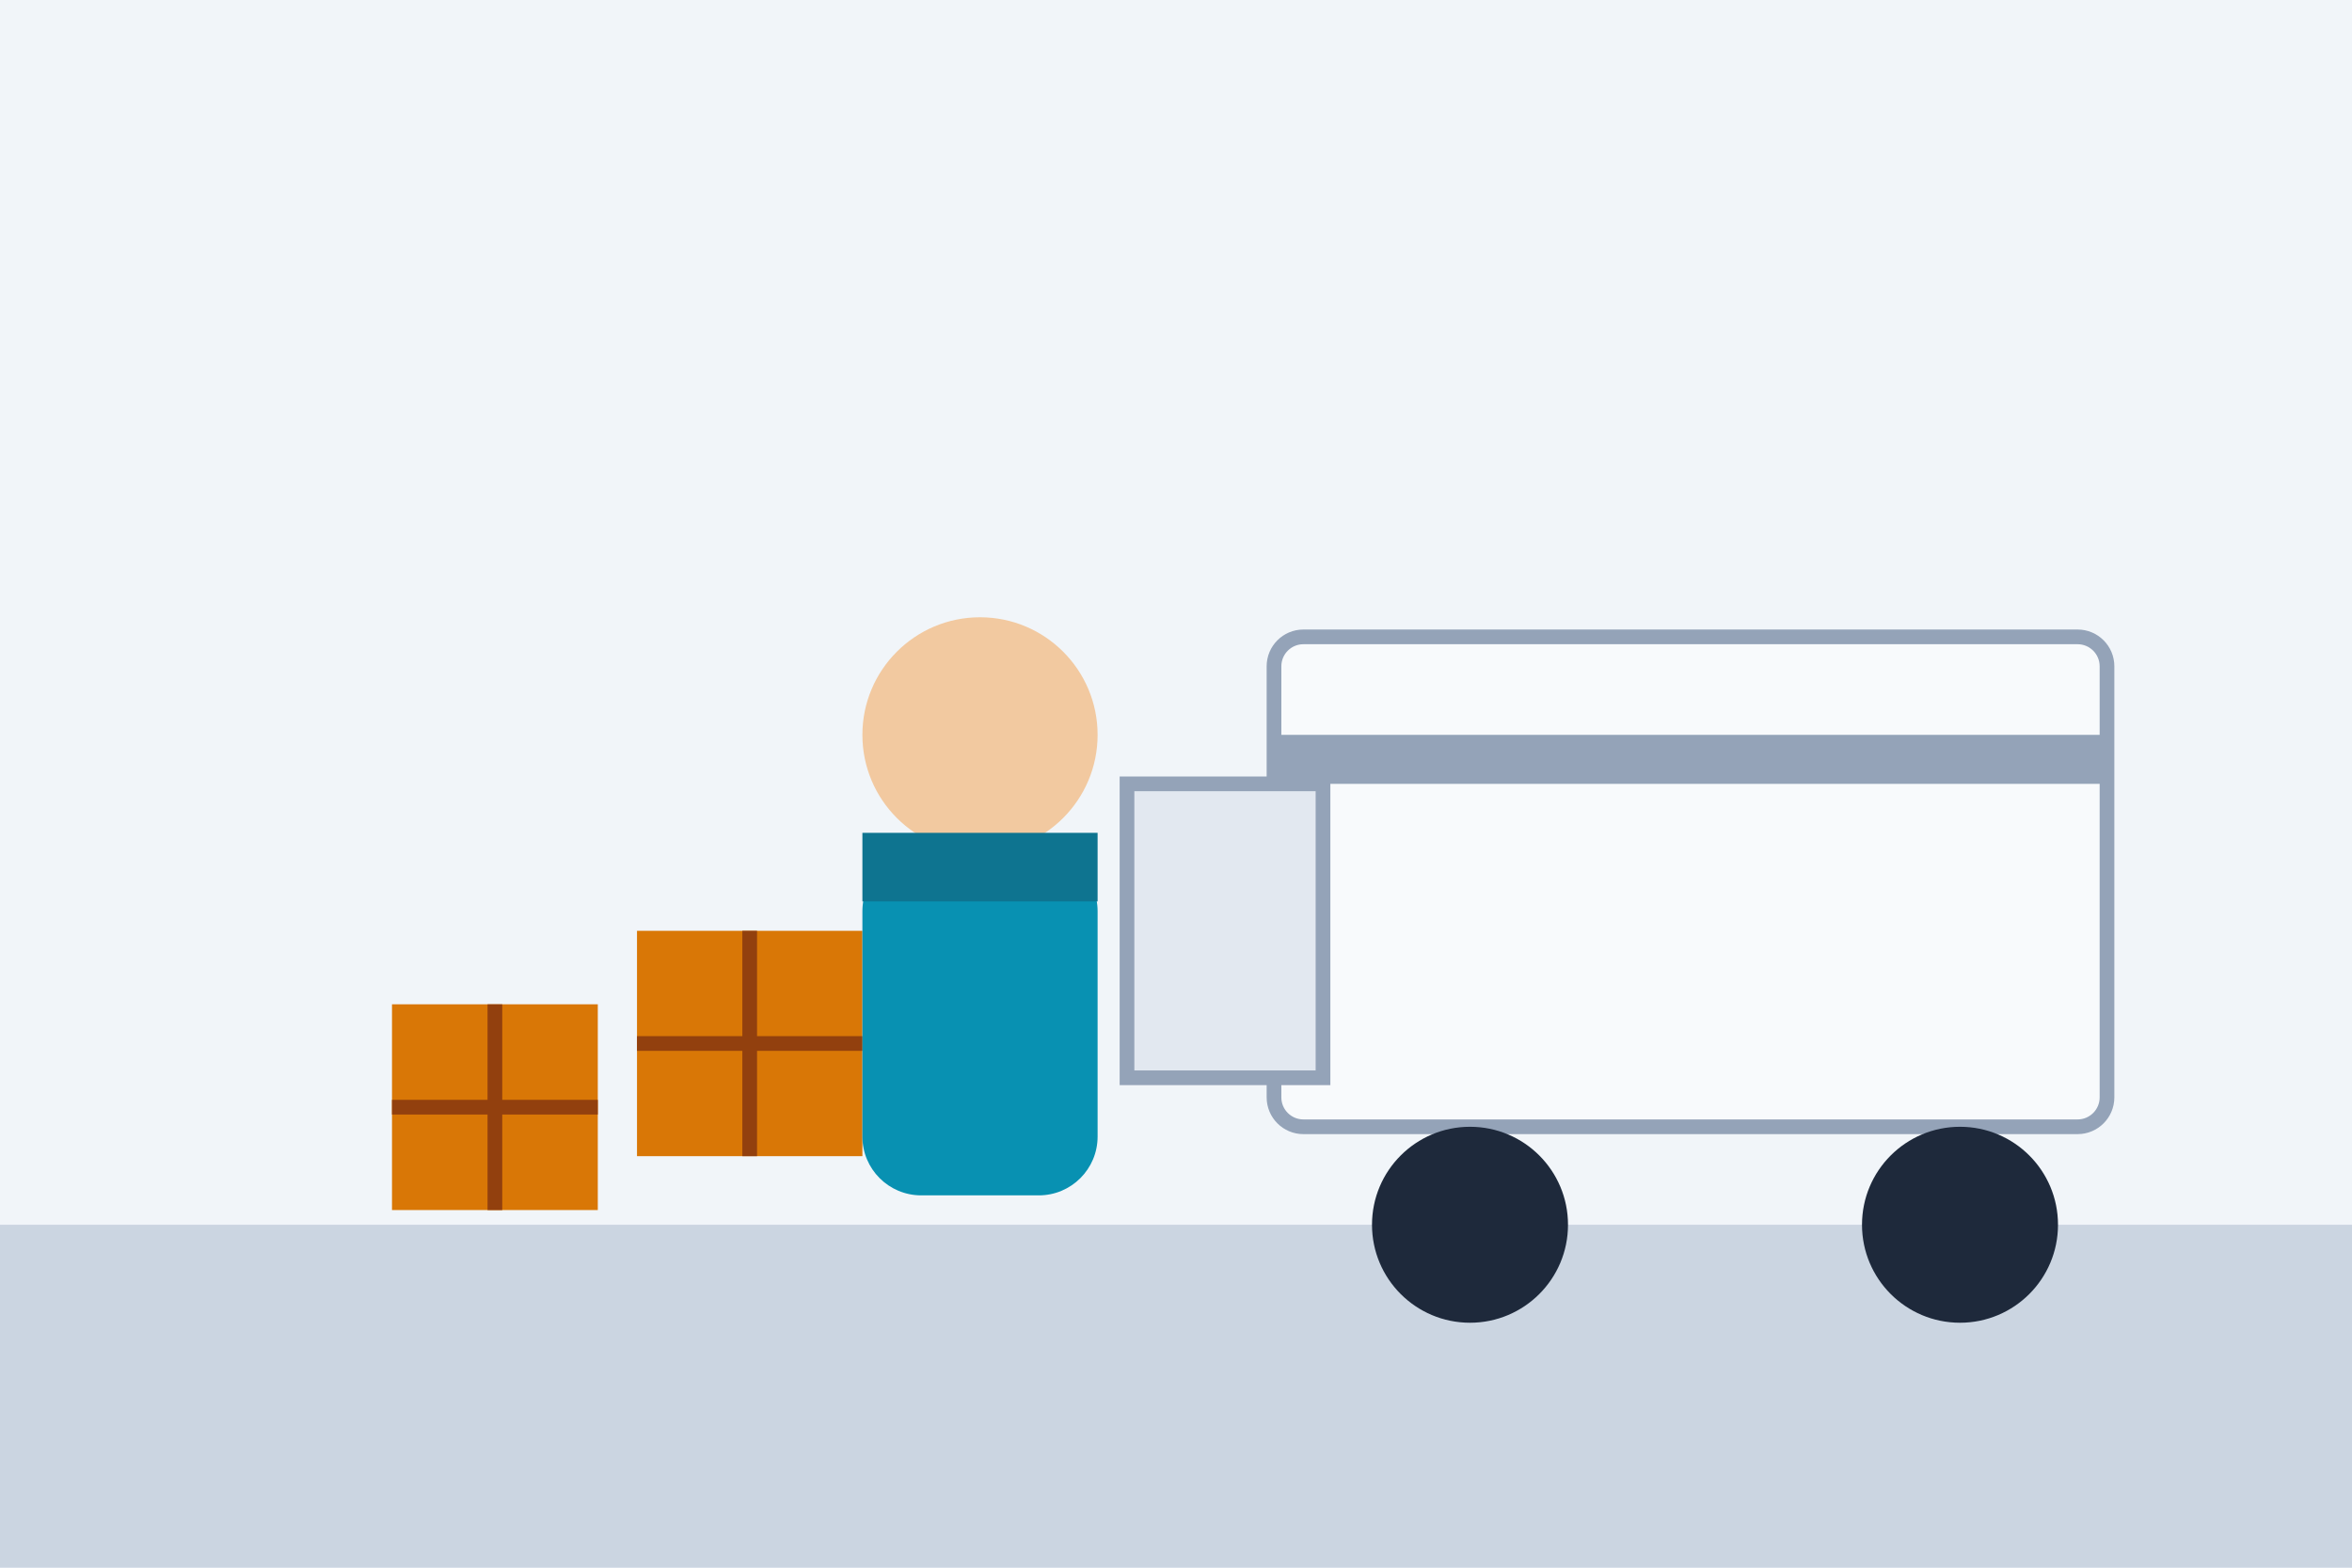
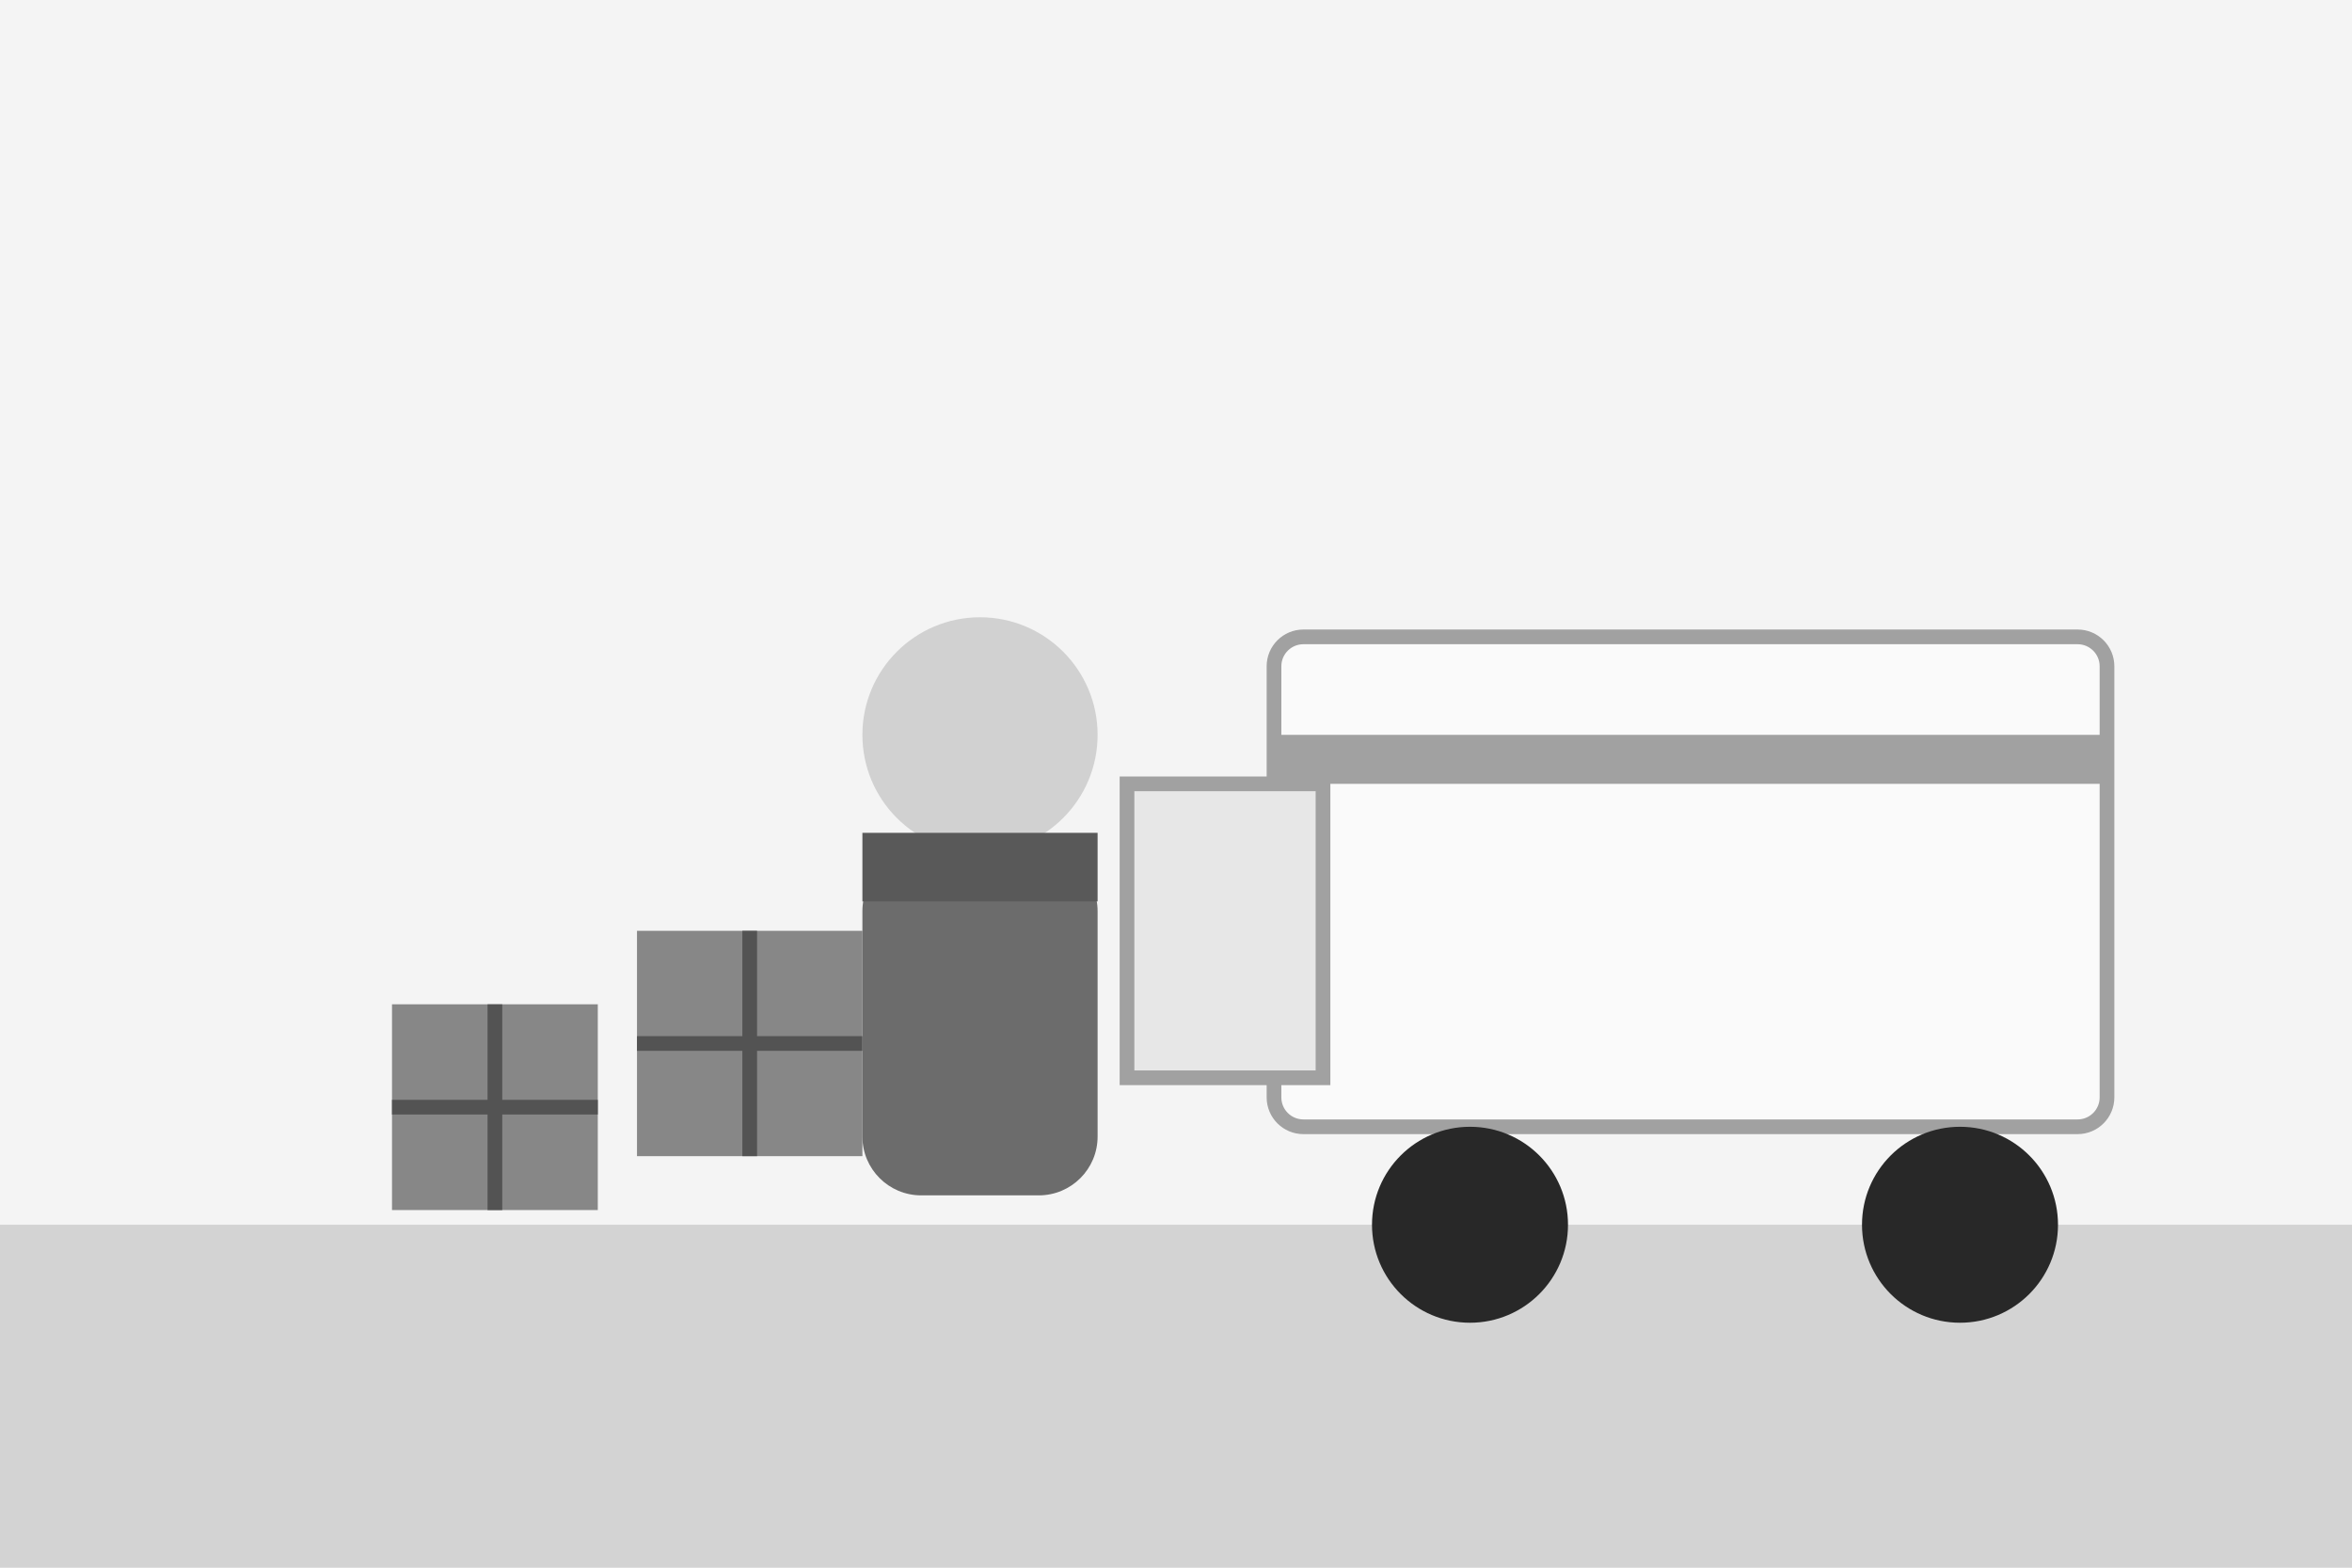
<svg xmlns="http://www.w3.org/2000/svg" viewBox="0 0 480 320">
-   <rect width="480" height="320" fill="#f1f5f9" />
-   <rect y="250" width="480" height="70" fill="#cbd5e1" />
+   <rect width="480" height="320" fill="#f4f4f4" />
+   <rect y="250" width="480" height="70" fill="#d3d3d3" />
  <g>
-     <rect x="260" y="130" width="170" height="100" rx="6" fill="#f8fafc" stroke="#94a3b8" stroke-width="3" />
-     <rect x="260" y="150" width="170" height="10" fill="#94a3b8" />
-     <circle cx="300" cy="250" r="20" fill="#1e293b" />
-     <circle cx="400" cy="250" r="20" fill="#1e293b" />
-     <rect x="230" y="160" width="40" height="60" fill="#e2e8f0" stroke="#94a3b8" stroke-width="3" />
+     <rect x="260" y="130" width="170" height="100" rx="6" fill="#fafafa" stroke="#a1a1a1" stroke-width="3" />
+     <rect x="260" y="150" width="170" height="10" fill="#a1a1a1" />
+     <circle cx="300" cy="250" r="20" fill="#282828" />
+     <circle cx="400" cy="250" r="20" fill="#282828" />
+     <rect x="230" y="160" width="40" height="60" fill="#e7e7e7" stroke="#a1a1a1" stroke-width="3" />
  </g>
  <g>
-     <rect x="130" y="190" width="46" height="46" fill="#d97706" />
-     <line x1="130" y1="213" x2="176" y2="213" stroke="#92400e" stroke-width="3" />
-     <line x1="153" y1="190" x2="153" y2="236" stroke="#92400e" stroke-width="3" />
+     <rect x="130" y="190" width="46" height="46" fill="#878787" />
+     <line x1="130" y1="213" x2="176" y2="213" stroke="#535353" stroke-width="3" />
+     <line x1="153" y1="190" x2="153" y2="236" stroke="#535353" stroke-width="3" />
  </g>
  <g>
-     <rect x="80" y="205" width="42" height="42" fill="#d97706" />
-     <line x1="80" y1="226" x2="122" y2="226" stroke="#92400e" stroke-width="3" />
-     <line x1="101" y1="205" x2="101" y2="247" stroke="#92400e" stroke-width="3" />
+     <rect x="80" y="205" width="42" height="42" fill="#878787" />
+     <line x1="80" y1="226" x2="122" y2="226" stroke="#535353" stroke-width="3" />
+     <line x1="101" y1="205" x2="101" y2="247" stroke="#535353" stroke-width="3" />
  </g>
  <g>
-     <ellipse cx="200" cy="150" rx="24" ry="24" fill="#f2c9a0" />
-     <rect x="176" y="174" width="48" height="70" rx="12" fill="#0891b2" />
-     <rect x="176" y="170" width="48" height="14" fill="#0e7490" />
+     <ellipse cx="200" cy="150" rx="24" ry="24" fill="#d1d1d1" />
+     <rect x="176" y="174" width="48" height="70" rx="12" fill="#6c6c6c" />
+     <rect x="176" y="170" width="48" height="14" fill="#595959" />
  </g>
</svg>
